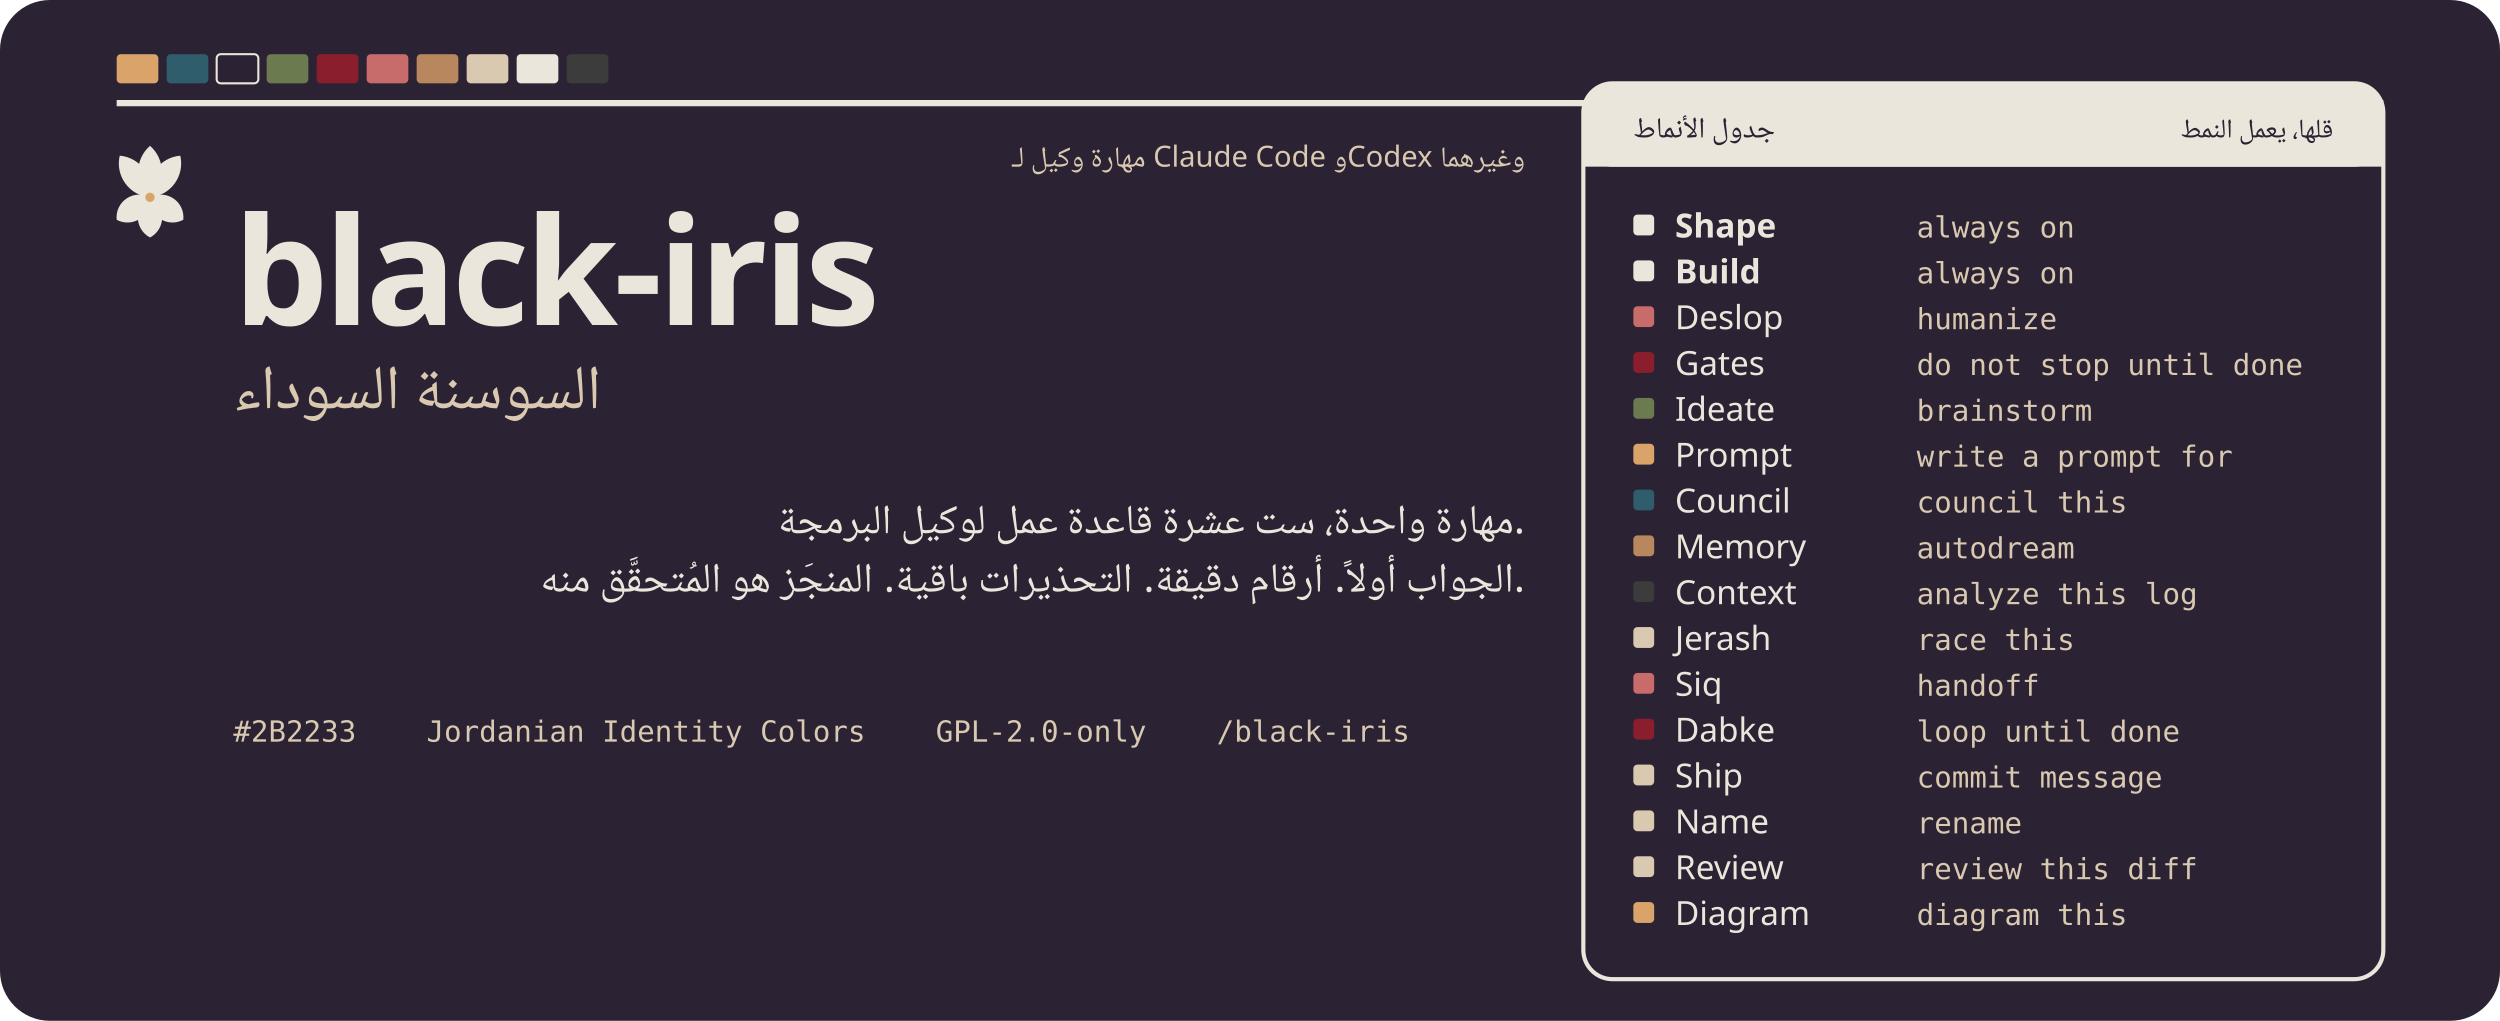
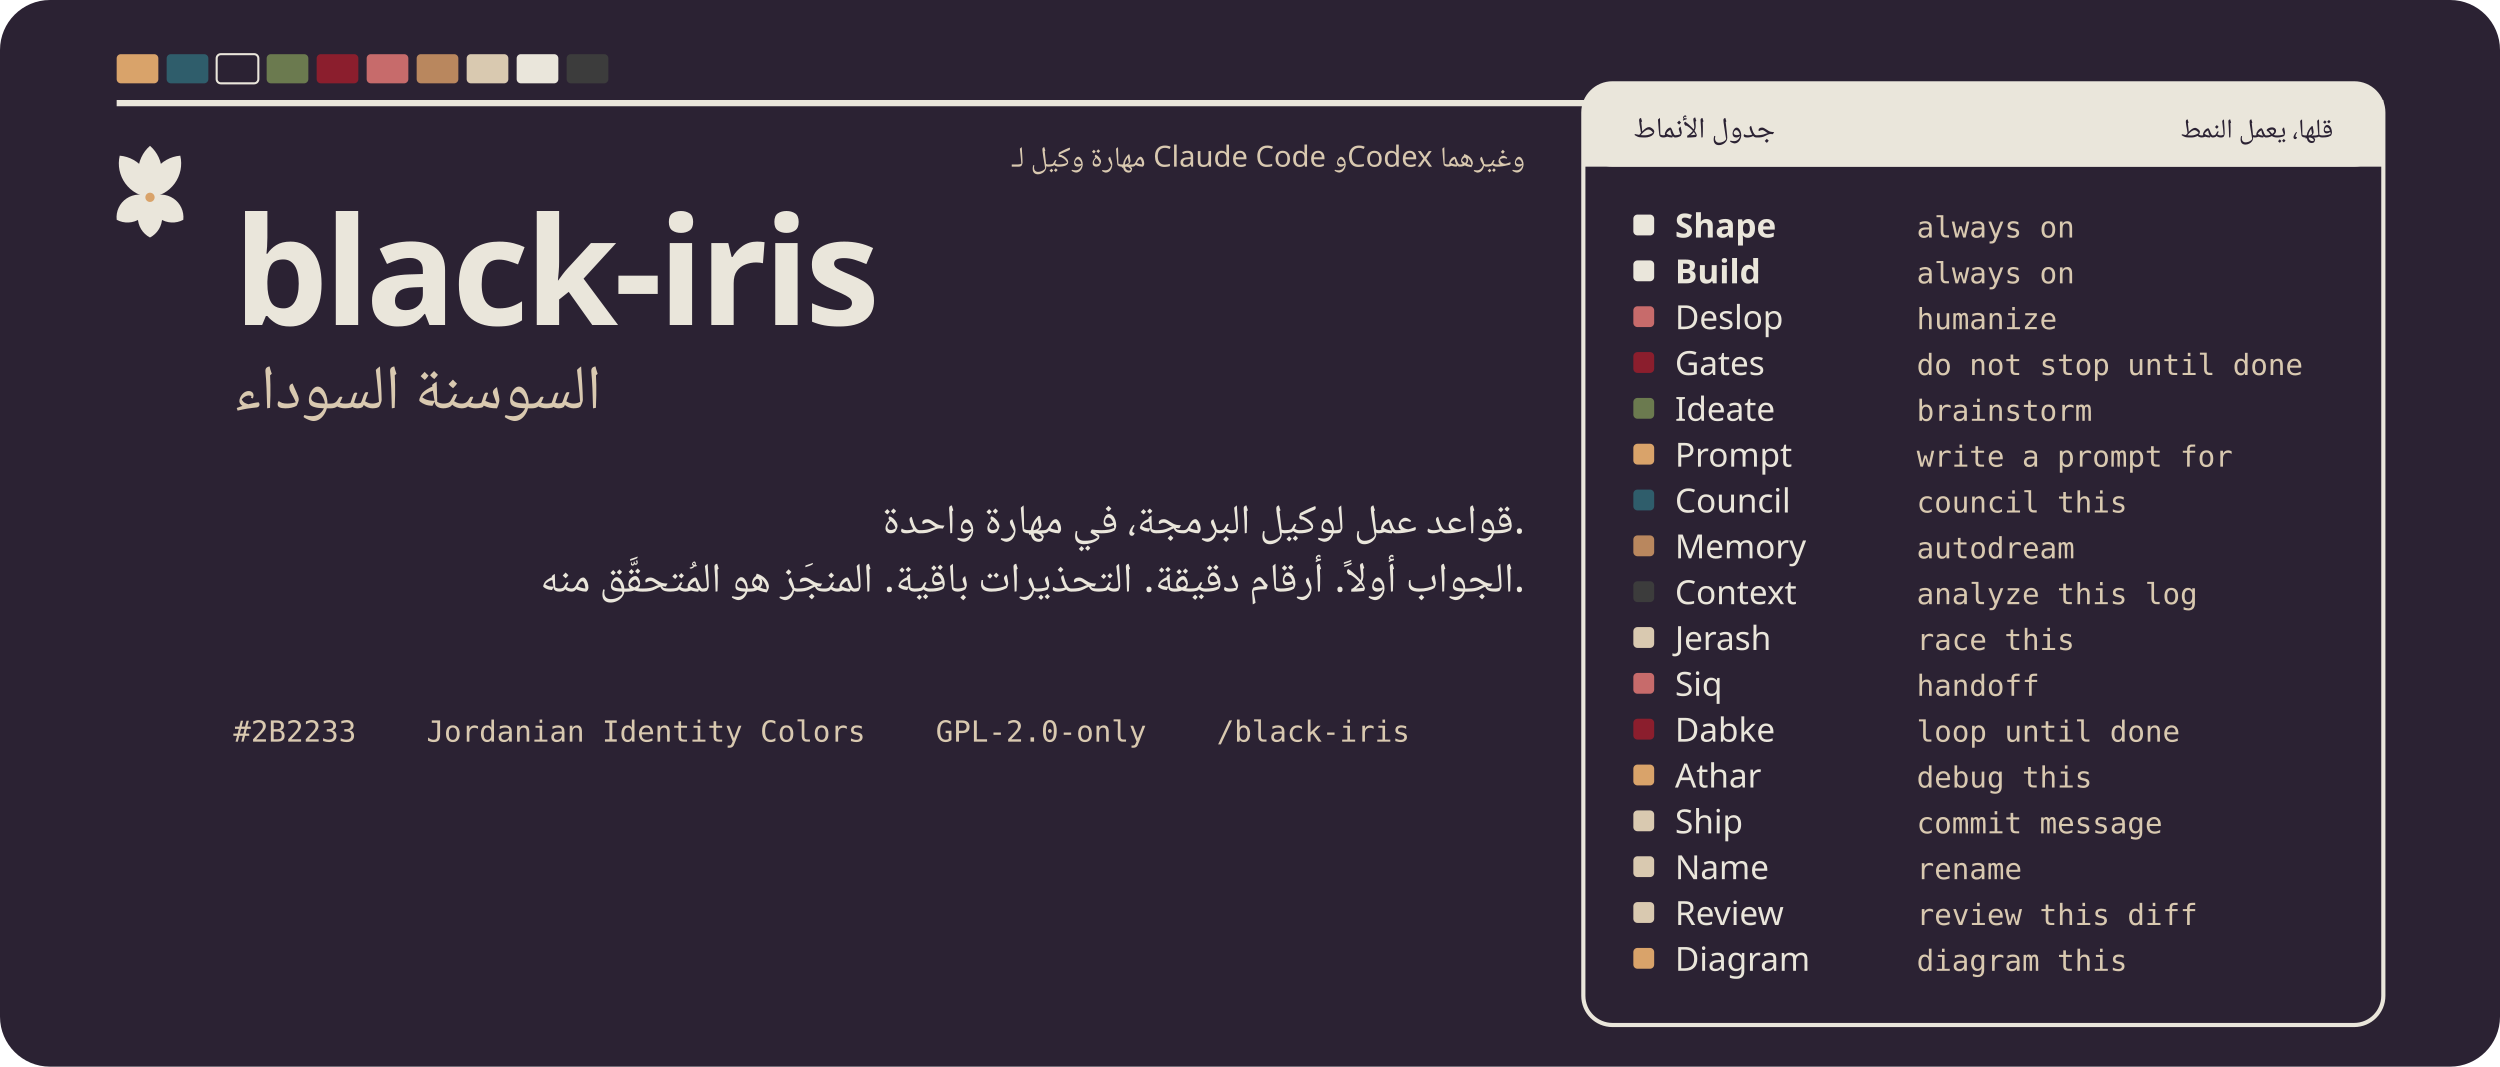
- <svg xmlns="http://www.w3.org/2000/svg" width="1200" height="490" viewBox="0 0 1200 490" role="img" aria-labelledby="title desc">
-   <rect width="1200" height="490" rx="24" fill="#2B2233" />
+ <svg xmlns="http://www.w3.org/2000/svg" width="1200" height="512" viewBox="0 0 1200 512" role="img" aria-labelledby="title desc">
+   <rect width="1200" height="512" rx="24" fill="#2B2233" />
  <rect x="56" y="48" width="1088" height="3" fill="#EAE6DB" />
  <g id="identity-strip" transform="translate(56 26)">
    <rect x="0" y="0" width="20" height="14" rx="2" fill="#D9A36A" />
    <rect x="24" y="0" width="20" height="14" rx="2" fill="#2F5D6B" />
    <rect x="48" y="0" width="20" height="14" rx="2" fill="#2B2233" stroke="#EAE6DB" stroke-width="1" />
    <rect x="72" y="0" width="20" height="14" rx="2" fill="#6B7A4F" />
    <rect x="96" y="0" width="20" height="14" rx="2" fill="#8B1E2D" />
    <rect x="120" y="0" width="20" height="14" rx="2" fill="#C76B6B" />
    <rect x="144" y="0" width="20" height="14" rx="2" fill="#B9875E" />
    <rect x="168" y="0" width="20" height="14" rx="2" fill="#D9C9B0" />
    <rect x="192" y="0" width="20" height="14" rx="2" fill="#EAE6DB" />
    <rect x="216" y="0" width="20" height="14" rx="2" fill="#3C3C3C" />
  </g>
  <g transform="translate(72 92) scale(0.2472) translate(-128.0 -129.0)">
    <path fill="#EAE6DB" d="M128 140 A66 66 0 0 1 69.22 59.1 A66 66 0 0 1 128 140 Z" />
    <path fill="#EAE6DB" d="M128 140 A66 66 0 0 1 128.0 40.0 A66 66 0 0 1 128 140 Z" />
    <path fill="#EAE6DB" d="M128 140 A66 66 0 0 1 186.78 59.1 A66 66 0 0 1 128 140 Z" />
    <path fill="#EAE6DB" d="M128 140 A44 44 0 0 1 192.66 183.62 A44 44 0 0 1 128 140 Z" />
    <path fill="#EAE6DB" d="M128 140 A44 44 0 0 1 128.0 218.0 A44 44 0 0 1 128 140 Z" />
    <path fill="#EAE6DB" d="M128 140 A44 44 0 0 1 63.34 183.62 A44 44 0 0 1 128 140 Z" />
    <circle cx="128" cy="140" r="9" fill="#D9A36A" />
  </g>
  <g id="title-block" transform="translate(112 64)">
    <text x="620" text-anchor="end" y="16" font-family="-apple-system, BlinkMacSystemFont, 'Segoe UI', 'Noto Sans', 'Noto Naskh Arabic', sans-serif" font-size="14" fill="#D9C9B0">مهارة وكيل لـ Claude Code وCodex وغيرهما</text>
    <text x="0" y="92" font-family="-apple-system, BlinkMacSystemFont, 'Segoe UI', 'Noto Sans', 'Noto Naskh Arabic', sans-serif" font-size="72" font-weight="800" letter-spacing="-2" fill="#EAE6DB">black-iris</text>
    <text x="0" y="132" font-family="-apple-system, BlinkMacSystemFont, 'Segoe UI', 'Noto Sans', 'Noto Naskh Arabic', sans-serif" font-size="30" fill="#D9C9B0">السوسنة السوداء</text>
-     <text x="620" text-anchor="end" y="192" font-family="-apple-system, BlinkMacSystemFont, 'Segoe UI', 'Noto Sans', 'Noto Naskh Arabic', sans-serif" font-size="20" fill="#EAE6DB">مهارة واحدة، ست عشرة قاعدة عمل لوكيل البرمجة.</text>
+     <text x="620" text-anchor="end" y="192" font-family="-apple-system, BlinkMacSystemFont, 'Segoe UI', 'Noto Sans', 'Noto Naskh Arabic', sans-serif" font-size="20" fill="#EAE6DB">قواعد عمل لوكيل البرمجة، في مهارة واحدة.</text>
    <text x="620" text-anchor="end" y="220" font-family="-apple-system, BlinkMacSystemFont, 'Segoe UI', 'Noto Sans', 'Noto Naskh Arabic', sans-serif" font-size="20" fill="#EAE6DB">الجواب أولاً. أرقام دقيقة. التحذيرات باقية. المنجَز هو المُتحقَّق منه.</text>
    <text x="0" y="292" xml:space="preserve" font-family="ui-monospace, SFMono-Regular, Menlo, monospace" font-size="14" fill="#D9C9B0">#2B2233    Jordanian Identity Colors    GPL-2.0-only    /black-iris</text>
  </g>
  <g id="project-proof" transform="translate(760 40)">
-     <rect x="0" y="0" width="384" height="430" rx="14" fill="#2B2233" stroke="#EAE6DB" stroke-width="2" />
+     <rect x="0" y="0" width="384" height="452" rx="14" fill="#2B2233" stroke="#EAE6DB" stroke-width="2" />
    <rect x="0" y="0" width="384" height="40" rx="14" fill="#EAE6DB" />
    <rect x="0" y="26" width="384" height="14" fill="#EAE6DB" />
    <text x="24" y="26" font-family="-apple-system, BlinkMacSystemFont, 'Segoe UI', 'Noto Sans', 'Noto Naskh Arabic', sans-serif" font-size="14" fill="#2B2233">جدول الأنماط</text>
    <text x="360" y="26" text-anchor="end" font-family="-apple-system, BlinkMacSystemFont, 'Segoe UI', 'Noto Sans', 'Noto Naskh Arabic', sans-serif" font-size="13" fill="#2B2233">قلها، يعمل النمط</text>
    <rect x="24" y="63" width="10" height="10" rx="2" fill="#EAE6DB" />
    <text x="44" y="74" font-family="-apple-system, BlinkMacSystemFont, 'Segoe UI', 'Noto Sans', 'Noto Naskh Arabic', sans-serif" font-size="16" font-weight="700" fill="#EAE6DB">Shape</text>
    <text x="160" y="74" font-family="ui-monospace, SFMono-Regular, Menlo, monospace" font-size="14" fill="#D9C9B0">always on</text>
    <rect x="24" y="85" width="10" height="10" rx="2" fill="#EAE6DB" />
    <text x="44" y="96" font-family="-apple-system, BlinkMacSystemFont, 'Segoe UI', 'Noto Sans', 'Noto Naskh Arabic', sans-serif" font-size="16" font-weight="700" fill="#EAE6DB">Build</text>
    <text x="160" y="96" font-family="ui-monospace, SFMono-Regular, Menlo, monospace" font-size="14" fill="#D9C9B0">always on</text>
    <rect x="24" y="107" width="10" height="10" rx="2" fill="#C76B6B" />
    <text x="44" y="118" font-family="-apple-system, BlinkMacSystemFont, 'Segoe UI', 'Noto Sans', 'Noto Naskh Arabic', sans-serif" font-size="16" font-weight="500" fill="#EAE6DB">Deslop</text>
    <text x="160" y="118" font-family="ui-monospace, SFMono-Regular, Menlo, monospace" font-size="14" fill="#D9C9B0">humanize</text>
    <rect x="24" y="129" width="10" height="10" rx="2" fill="#8B1E2D" />
    <text x="44" y="140" font-family="-apple-system, BlinkMacSystemFont, 'Segoe UI', 'Noto Sans', 'Noto Naskh Arabic', sans-serif" font-size="16" font-weight="500" fill="#EAE6DB">Gates</text>
    <text x="160" y="140" font-family="ui-monospace, SFMono-Regular, Menlo, monospace" font-size="14" fill="#D9C9B0">do not stop until done</text>
    <rect x="24" y="151" width="10" height="10" rx="2" fill="#6B7A4F" />
    <text x="44" y="162" font-family="-apple-system, BlinkMacSystemFont, 'Segoe UI', 'Noto Sans', 'Noto Naskh Arabic', sans-serif" font-size="16" font-weight="500" fill="#EAE6DB">Ideate</text>
    <text x="160" y="162" font-family="ui-monospace, SFMono-Regular, Menlo, monospace" font-size="14" fill="#D9C9B0">brainstorm</text>
    <rect x="24" y="173" width="10" height="10" rx="2" fill="#D9A36A" />
    <text x="44" y="184" font-family="-apple-system, BlinkMacSystemFont, 'Segoe UI', 'Noto Sans', 'Noto Naskh Arabic', sans-serif" font-size="16" font-weight="500" fill="#EAE6DB">Prompt</text>
    <text x="160" y="184" font-family="ui-monospace, SFMono-Regular, Menlo, monospace" font-size="14" fill="#D9C9B0">write a prompt for</text>
    <rect x="24" y="195" width="10" height="10" rx="2" fill="#2F5D6B" />
    <text x="44" y="206" font-family="-apple-system, BlinkMacSystemFont, 'Segoe UI', 'Noto Sans', 'Noto Naskh Arabic', sans-serif" font-size="16" font-weight="500" fill="#EAE6DB">Council</text>
    <text x="160" y="206" font-family="ui-monospace, SFMono-Regular, Menlo, monospace" font-size="14" fill="#D9C9B0">council this</text>
    <rect x="24" y="217" width="10" height="10" rx="2" fill="#B9875E" />
    <text x="44" y="228" font-family="-apple-system, BlinkMacSystemFont, 'Segoe UI', 'Noto Sans', 'Noto Naskh Arabic', sans-serif" font-size="16" font-weight="500" fill="#EAE6DB">Memory</text>
    <text x="160" y="228" font-family="ui-monospace, SFMono-Regular, Menlo, monospace" font-size="14" fill="#D9C9B0">autodream</text>
    <rect x="24" y="239" width="10" height="10" rx="2" fill="#3C3C3C" />
    <text x="44" y="250" font-family="-apple-system, BlinkMacSystemFont, 'Segoe UI', 'Noto Sans', 'Noto Naskh Arabic', sans-serif" font-size="16" font-weight="500" fill="#EAE6DB">Context</text>
    <text x="160" y="250" font-family="ui-monospace, SFMono-Regular, Menlo, monospace" font-size="14" fill="#D9C9B0">analyze this log</text>
    <rect x="24" y="261" width="10" height="10" rx="2" fill="#D9C9B0" />
    <text x="44" y="272" font-family="-apple-system, BlinkMacSystemFont, 'Segoe UI', 'Noto Sans', 'Noto Naskh Arabic', sans-serif" font-size="16" font-weight="500" fill="#EAE6DB">Jerash</text>
    <text x="160" y="272" font-family="ui-monospace, SFMono-Regular, Menlo, monospace" font-size="14" fill="#D9C9B0">race this</text>
    <rect x="24" y="283" width="10" height="10" rx="2" fill="#C76B6B" />
    <text x="44" y="294" font-family="-apple-system, BlinkMacSystemFont, 'Segoe UI', 'Noto Sans', 'Noto Naskh Arabic', sans-serif" font-size="16" font-weight="500" fill="#EAE6DB">Siq</text>
    <text x="160" y="294" font-family="ui-monospace, SFMono-Regular, Menlo, monospace" font-size="14" fill="#D9C9B0">handoff</text>
    <rect x="24" y="305" width="10" height="10" rx="2" fill="#8B1E2D" />
    <text x="44" y="316" font-family="-apple-system, BlinkMacSystemFont, 'Segoe UI', 'Noto Sans', 'Noto Naskh Arabic', sans-serif" font-size="16" font-weight="500" fill="#EAE6DB">Dabke</text>
    <text x="160" y="316" font-family="ui-monospace, SFMono-Regular, Menlo, monospace" font-size="14" fill="#D9C9B0">loop until done</text>
-     <rect x="24" y="327" width="10" height="10" rx="2" fill="#D9C9B0" />
-     <text x="44" y="338" font-family="-apple-system, BlinkMacSystemFont, 'Segoe UI', 'Noto Sans', 'Noto Naskh Arabic', sans-serif" font-size="16" font-weight="500" fill="#EAE6DB">Ship</text>
-     <text x="160" y="338" font-family="ui-monospace, SFMono-Regular, Menlo, monospace" font-size="14" fill="#D9C9B0">commit message</text>
+     <rect x="24" y="327" width="10" height="10" rx="2" fill="#D9A36A" />
+     <text x="44" y="338" font-family="-apple-system, BlinkMacSystemFont, 'Segoe UI', 'Noto Sans', 'Noto Naskh Arabic', sans-serif" font-size="16" font-weight="500" fill="#EAE6DB">Athar</text>
+     <text x="160" y="338" font-family="ui-monospace, SFMono-Regular, Menlo, monospace" font-size="14" fill="#D9C9B0">debug this</text>
    <rect x="24" y="349" width="10" height="10" rx="2" fill="#D9C9B0" />
-     <text x="44" y="360" font-family="-apple-system, BlinkMacSystemFont, 'Segoe UI', 'Noto Sans', 'Noto Naskh Arabic', sans-serif" font-size="16" font-weight="500" fill="#EAE6DB">Name</text>
-     <text x="160" y="360" font-family="ui-monospace, SFMono-Regular, Menlo, monospace" font-size="14" fill="#D9C9B0">rename</text>
+     <text x="44" y="360" font-family="-apple-system, BlinkMacSystemFont, 'Segoe UI', 'Noto Sans', 'Noto Naskh Arabic', sans-serif" font-size="16" font-weight="500" fill="#EAE6DB">Ship</text>
+     <text x="160" y="360" font-family="ui-monospace, SFMono-Regular, Menlo, monospace" font-size="14" fill="#D9C9B0">commit message</text>
    <rect x="24" y="371" width="10" height="10" rx="2" fill="#D9C9B0" />
-     <text x="44" y="382" font-family="-apple-system, BlinkMacSystemFont, 'Segoe UI', 'Noto Sans', 'Noto Naskh Arabic', sans-serif" font-size="16" font-weight="500" fill="#EAE6DB">Review</text>
-     <text x="160" y="382" font-family="ui-monospace, SFMono-Regular, Menlo, monospace" font-size="14" fill="#D9C9B0">review this diff</text>
-     <rect x="24" y="393" width="10" height="10" rx="2" fill="#D9A36A" />
-     <text x="44" y="404" font-family="-apple-system, BlinkMacSystemFont, 'Segoe UI', 'Noto Sans', 'Noto Naskh Arabic', sans-serif" font-size="16" font-weight="500" fill="#EAE6DB">Diagram</text>
-     <text x="160" y="404" font-family="ui-monospace, SFMono-Regular, Menlo, monospace" font-size="14" fill="#D9C9B0">diagram this</text>
+     <text x="44" y="382" font-family="-apple-system, BlinkMacSystemFont, 'Segoe UI', 'Noto Sans', 'Noto Naskh Arabic', sans-serif" font-size="16" font-weight="500" fill="#EAE6DB">Name</text>
+     <text x="160" y="382" font-family="ui-monospace, SFMono-Regular, Menlo, monospace" font-size="14" fill="#D9C9B0">rename</text>
+     <rect x="24" y="393" width="10" height="10" rx="2" fill="#D9C9B0" />
+     <text x="44" y="404" font-family="-apple-system, BlinkMacSystemFont, 'Segoe UI', 'Noto Sans', 'Noto Naskh Arabic', sans-serif" font-size="16" font-weight="500" fill="#EAE6DB">Review</text>
+     <text x="160" y="404" font-family="ui-monospace, SFMono-Regular, Menlo, monospace" font-size="14" fill="#D9C9B0">review this diff</text>
+     <rect x="24" y="415" width="10" height="10" rx="2" fill="#D9A36A" />
+     <text x="44" y="426" font-family="-apple-system, BlinkMacSystemFont, 'Segoe UI', 'Noto Sans', 'Noto Naskh Arabic', sans-serif" font-size="16" font-weight="500" fill="#EAE6DB">Diagram</text>
+     <text x="160" y="426" font-family="ui-monospace, SFMono-Regular, Menlo, monospace" font-size="14" fill="#D9C9B0">diagram this</text>
  </g>
</svg>
